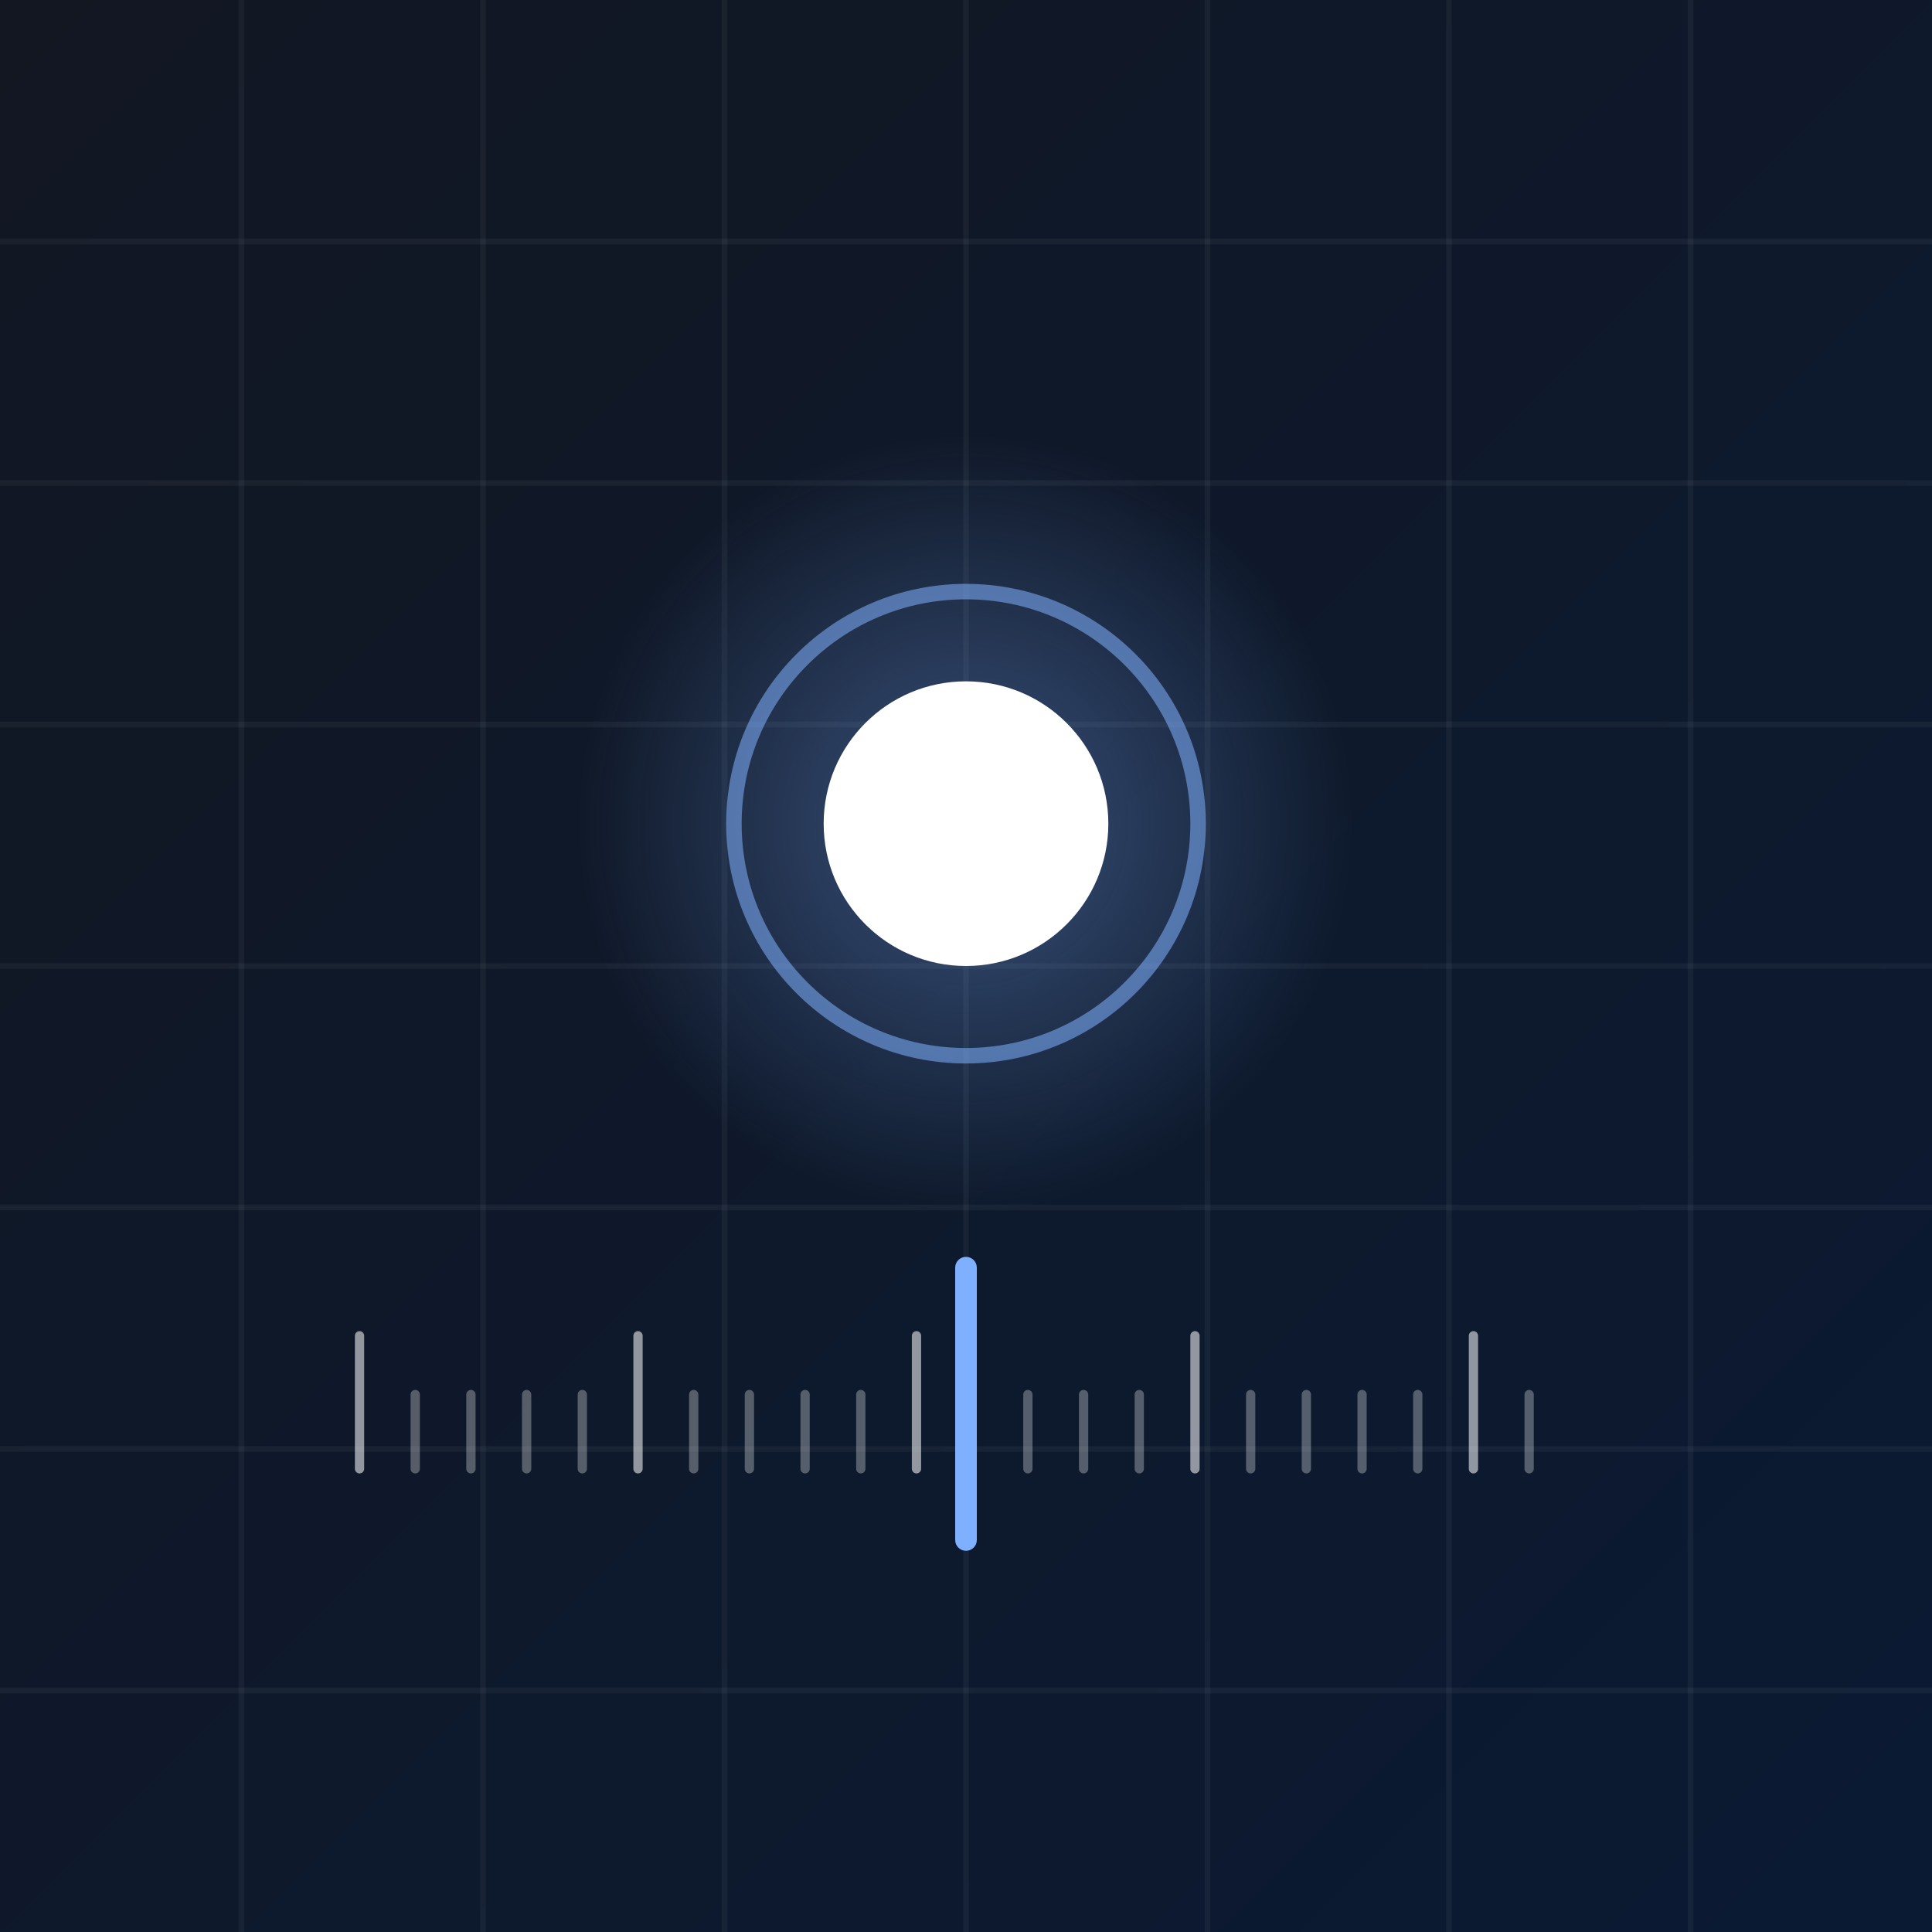
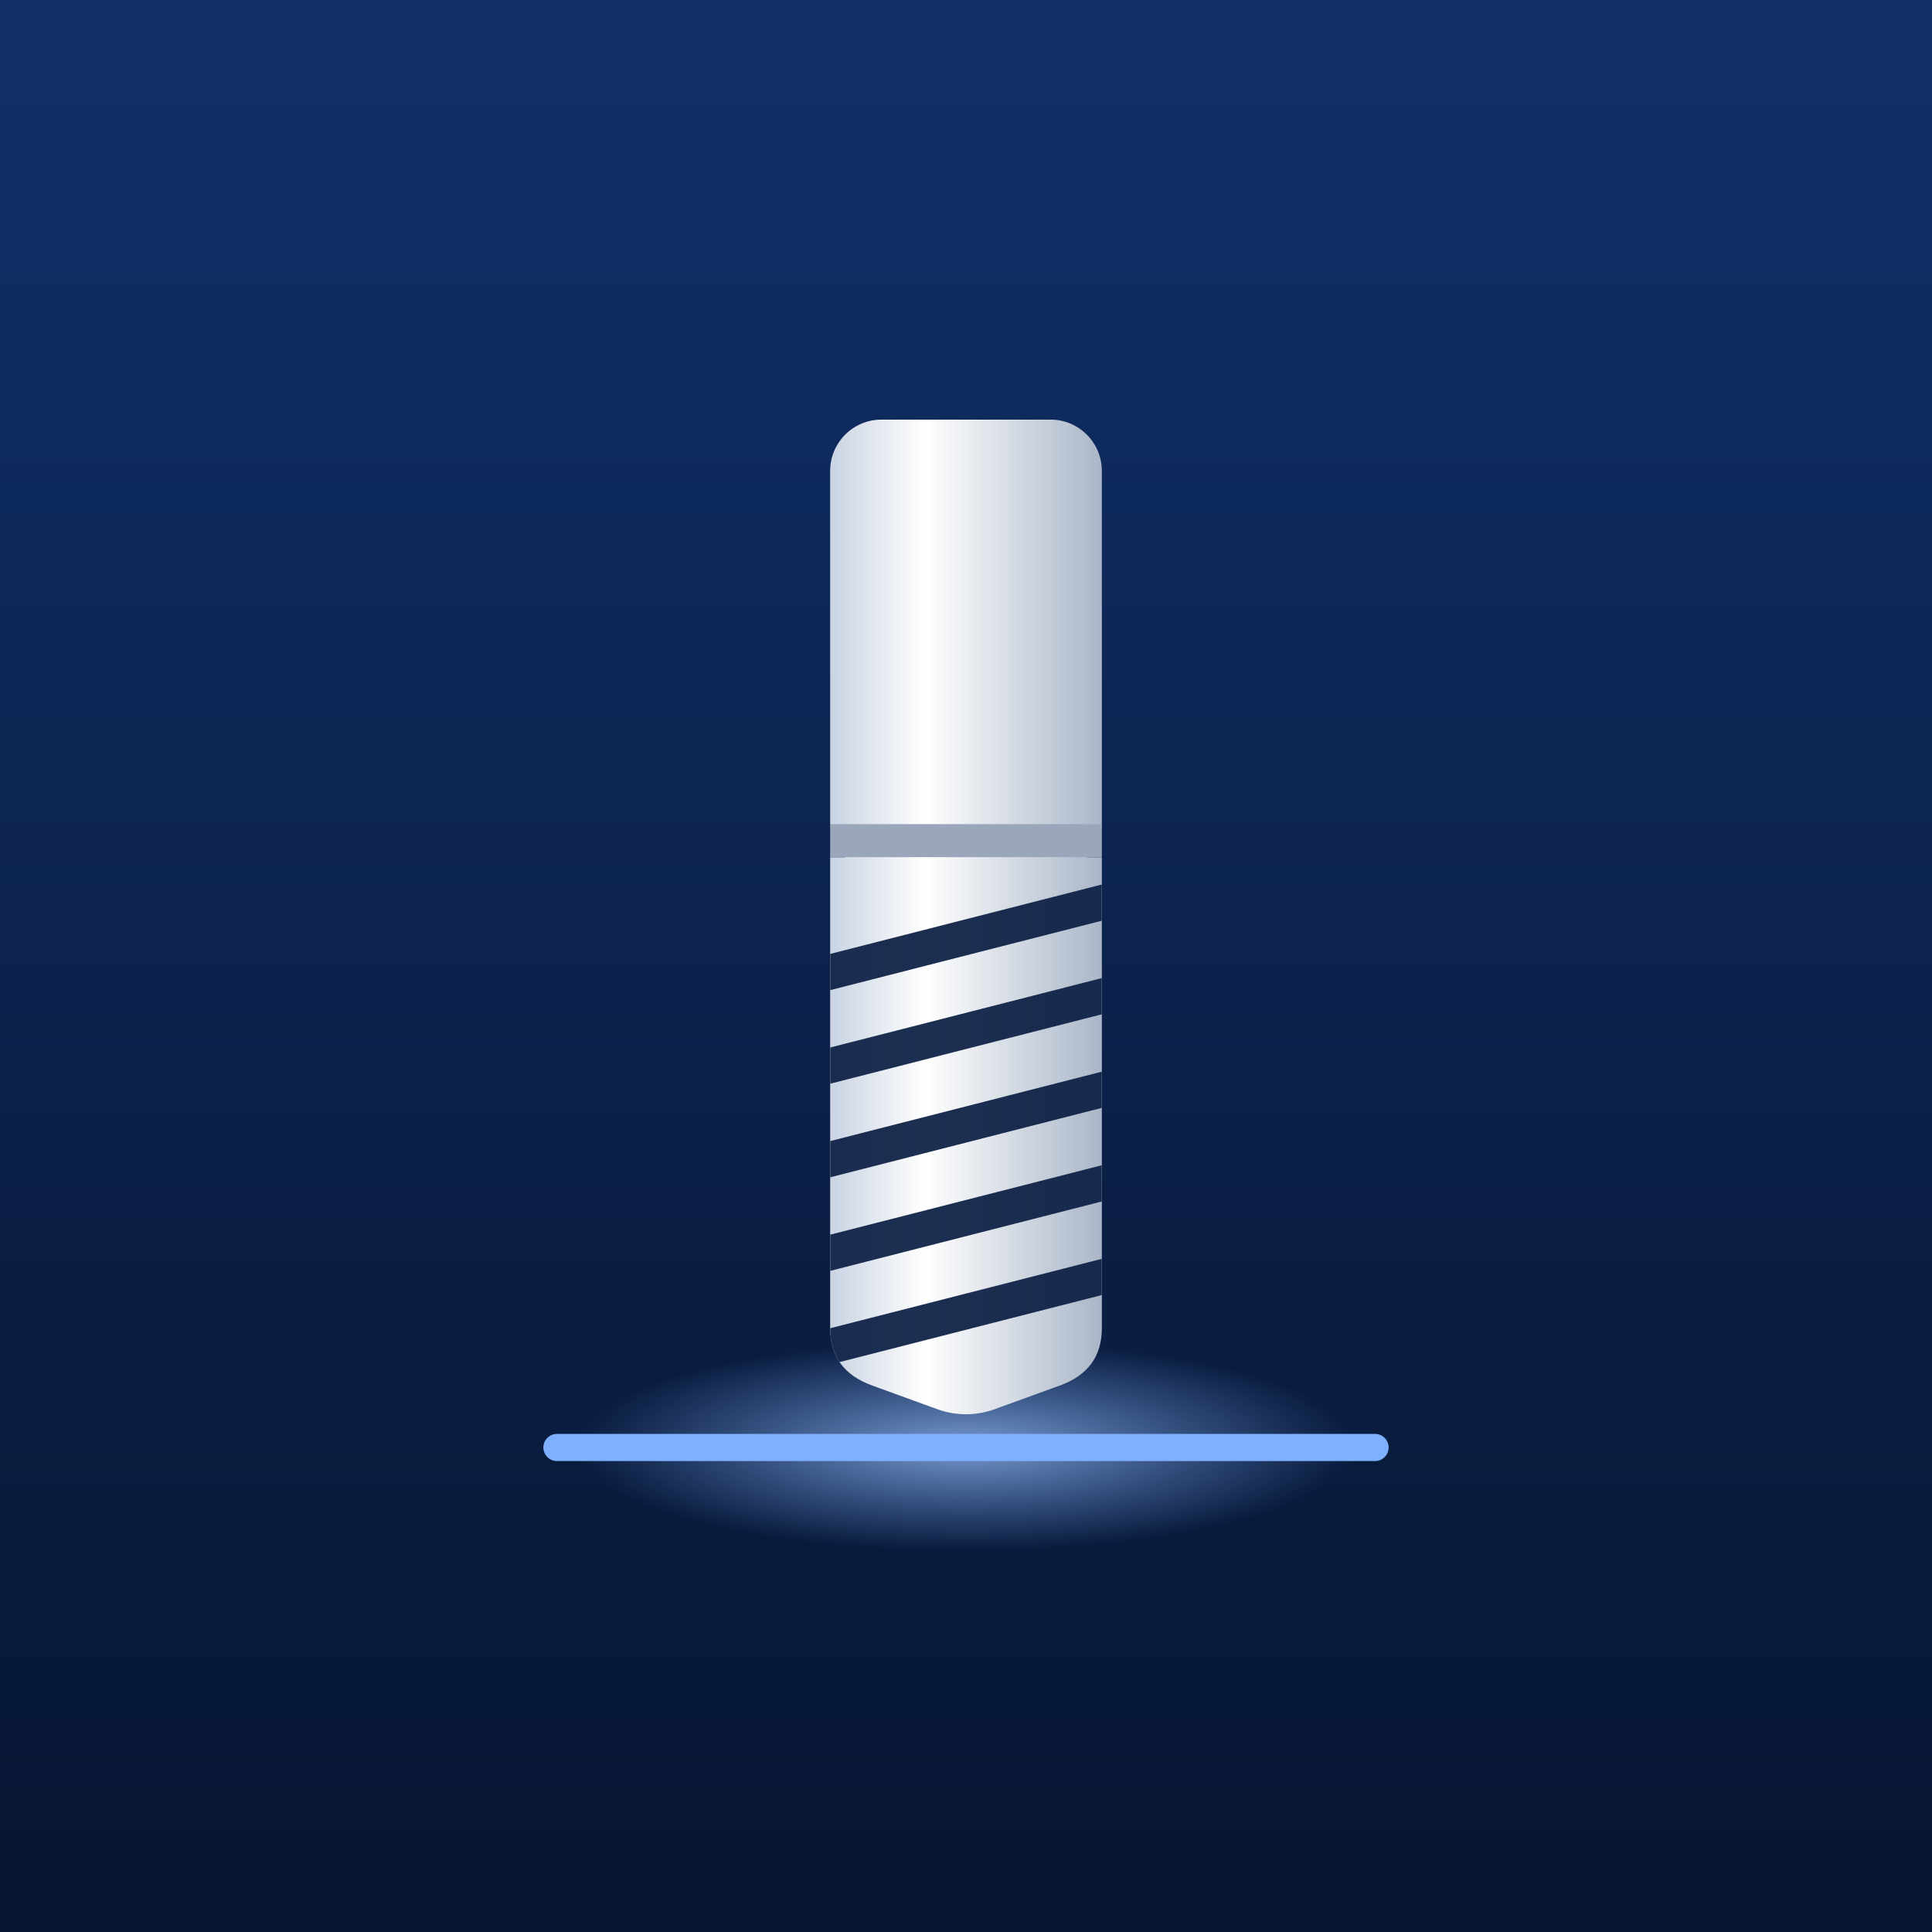
<svg xmlns="http://www.w3.org/2000/svg" width="1024" height="1024" viewBox="0 0 1024 1024">
  <defs>
-     <linearGradient id="bg" x1="0" y1="0" x2="1" y2="1">
-       <stop offset="0" stop-color="#121722" />
-       <stop offset="1" stop-color="#0a1a33" />
+     <linearGradient id="bg" x1="0" y1="0" x2="0" y2="1">
+       <stop offset="0" stop-color="#11306a" />
+       <stop offset="1" stop-color="#071530" />
    </linearGradient>
-     <radialGradient id="halo" cx="0.5" cy="0.5" r="0.5">
-       <stop offset="0" stop-color="#7fb0ff" stop-opacity="0.38" />
+     <linearGradient id="metal" x1="0" y1="0" x2="1" y2="0">
+       <stop offset="0" stop-color="#c9d3e2" />
+       <stop offset="0.35" stop-color="#ffffff" />
+       <stop offset="1" stop-color="#aab6c8" />
+     </linearGradient>
+     <radialGradient id="glow" cx="0.5" cy="0.5" r="0.5">
+       <stop offset="0" stop-color="#9cc4ff" stop-opacity="0.75" />
      <stop offset="1" stop-color="#7fb0ff" stop-opacity="0" />
    </radialGradient>
+     <clipPath id="body">
+       <path d="M422 440 H602 V752 Q602 780 574 790 L530.0 806 Q512.0 812 494.0 806 L450 790 Q422 780 422 752 Z" />
+     </clipPath>
  </defs>
  <rect width="1024" height="1024" fill="url(#bg)" />
-   <line x1="128" y1="0" x2="128" y2="1024" stroke="#ffffff" stroke-opacity="0.045" stroke-width="3" />
-   <line x1="0" y1="128" x2="1024" y2="128" stroke="#ffffff" stroke-opacity="0.045" stroke-width="3" />
-   <line x1="256" y1="0" x2="256" y2="1024" stroke="#ffffff" stroke-opacity="0.045" stroke-width="3" />
-   <line x1="0" y1="256" x2="1024" y2="256" stroke="#ffffff" stroke-opacity="0.045" stroke-width="3" />
-   <line x1="384" y1="0" x2="384" y2="1024" stroke="#ffffff" stroke-opacity="0.045" stroke-width="3" />
-   <line x1="0" y1="384" x2="1024" y2="384" stroke="#ffffff" stroke-opacity="0.045" stroke-width="3" />
-   <line x1="512" y1="0" x2="512" y2="1024" stroke="#ffffff" stroke-opacity="0.045" stroke-width="3" />
-   <line x1="0" y1="512" x2="1024" y2="512" stroke="#ffffff" stroke-opacity="0.045" stroke-width="3" />
-   <line x1="640" y1="0" x2="640" y2="1024" stroke="#ffffff" stroke-opacity="0.045" stroke-width="3" />
-   <line x1="0" y1="640" x2="1024" y2="640" stroke="#ffffff" stroke-opacity="0.045" stroke-width="3" />
-   <line x1="768" y1="0" x2="768" y2="1024" stroke="#ffffff" stroke-opacity="0.045" stroke-width="3" />
-   <line x1="0" y1="768" x2="1024" y2="768" stroke="#ffffff" stroke-opacity="0.045" stroke-width="3" />
-   <line x1="896" y1="0" x2="896" y2="1024" stroke="#ffffff" stroke-opacity="0.045" stroke-width="3" />
-   <line x1="0" y1="896" x2="1024" y2="896" stroke="#ffffff" stroke-opacity="0.045" stroke-width="3" />
-   <g transform="translate(92.16 92.16) scale(0.82)">
-     <circle cx="512" cy="420" r="250" fill="url(#halo)" />
-     <circle cx="512" cy="420" r="150" fill="none" stroke="#7fb0ff" stroke-opacity="0.55" stroke-width="10" />
-     <circle cx="512" cy="420" r="92" fill="#ffffff" />
-     <rect x="117" y="748" width="6" height="92" rx="3" fill="#ffffff" opacity="0.55" />
-     <rect x="153" y="786" width="6" height="54" rx="3" fill="#ffffff" opacity="0.3" />
-     <rect x="189" y="786" width="6" height="54" rx="3" fill="#ffffff" opacity="0.3" />
-     <rect x="225" y="786" width="6" height="54" rx="3" fill="#ffffff" opacity="0.3" />
-     <rect x="261" y="786" width="6" height="54" rx="3" fill="#ffffff" opacity="0.3" />
-     <rect x="297" y="748" width="6" height="92" rx="3" fill="#ffffff" opacity="0.55" />
-     <rect x="333" y="786" width="6" height="54" rx="3" fill="#ffffff" opacity="0.3" />
-     <rect x="369" y="786" width="6" height="54" rx="3" fill="#ffffff" opacity="0.3" />
-     <rect x="405" y="786" width="6" height="54" rx="3" fill="#ffffff" opacity="0.3" />
-     <rect x="441" y="786" width="6" height="54" rx="3" fill="#ffffff" opacity="0.3" />
-     <rect x="477" y="748" width="6" height="92" rx="3" fill="#ffffff" opacity="0.55" />
-     <rect x="513" y="786" width="6" height="54" rx="3" fill="#ffffff" opacity="0.3" />
-     <rect x="549" y="786" width="6" height="54" rx="3" fill="#ffffff" opacity="0.3" />
-     <rect x="585" y="786" width="6" height="54" rx="3" fill="#ffffff" opacity="0.3" />
-     <rect x="621" y="786" width="6" height="54" rx="3" fill="#ffffff" opacity="0.3" />
-     <rect x="657" y="748" width="6" height="92" rx="3" fill="#ffffff" opacity="0.55" />
-     <rect x="693" y="786" width="6" height="54" rx="3" fill="#ffffff" opacity="0.3" />
-     <rect x="729" y="786" width="6" height="54" rx="3" fill="#ffffff" opacity="0.3" />
-     <rect x="765" y="786" width="6" height="54" rx="3" fill="#ffffff" opacity="0.3" />
-     <rect x="801" y="786" width="6" height="54" rx="3" fill="#ffffff" opacity="0.3" />
-     <rect x="837" y="748" width="6" height="92" rx="3" fill="#ffffff" opacity="0.55" />
-     <rect x="873" y="786" width="6" height="54" rx="3" fill="#ffffff" opacity="0.3" />
-     <rect x="505" y="700" width="14" height="190" rx="7" fill="#7fb0ff" />
+   <g transform="translate(102.4 102.4) scale(0.8)">
+     <ellipse cx="512" cy="830" rx="260" ry="70" fill="url(#glow)" />
+     <rect x="232" y="822" width="560" height="18" rx="9" fill="#7fb0ff" />
+     <rect x="422" y="150" width="180" height="300" rx="34" fill="url(#metal)" />
+     <rect x="422" y="418" width="180" height="22" fill="#9aa7bb" />
+     <g clip-path="url(#body)">
+       <rect x="422" y="440" width="180" height="380" fill="url(#metal)" />
+       <path d="M422 504 L602 458 L602 482 L422 528 Z" fill="#0a1d42" opacity="0.92" />
+       <path d="M422 566 L602 520 L602 544 L422 590 Z" fill="#0a1d42" opacity="0.92" />
+       <path d="M422 628 L602 582 L602 606 L422 652 Z" fill="#0a1d42" opacity="0.92" />
+       <path d="M422 690 L602 644 L602 668 L422 714 Z" fill="#0a1d42" opacity="0.92" />
+       <path d="M422 752 L602 706 L602 730 L422 776 Z" fill="#0a1d42" opacity="0.92" />
+     </g>
  </g>
</svg>
